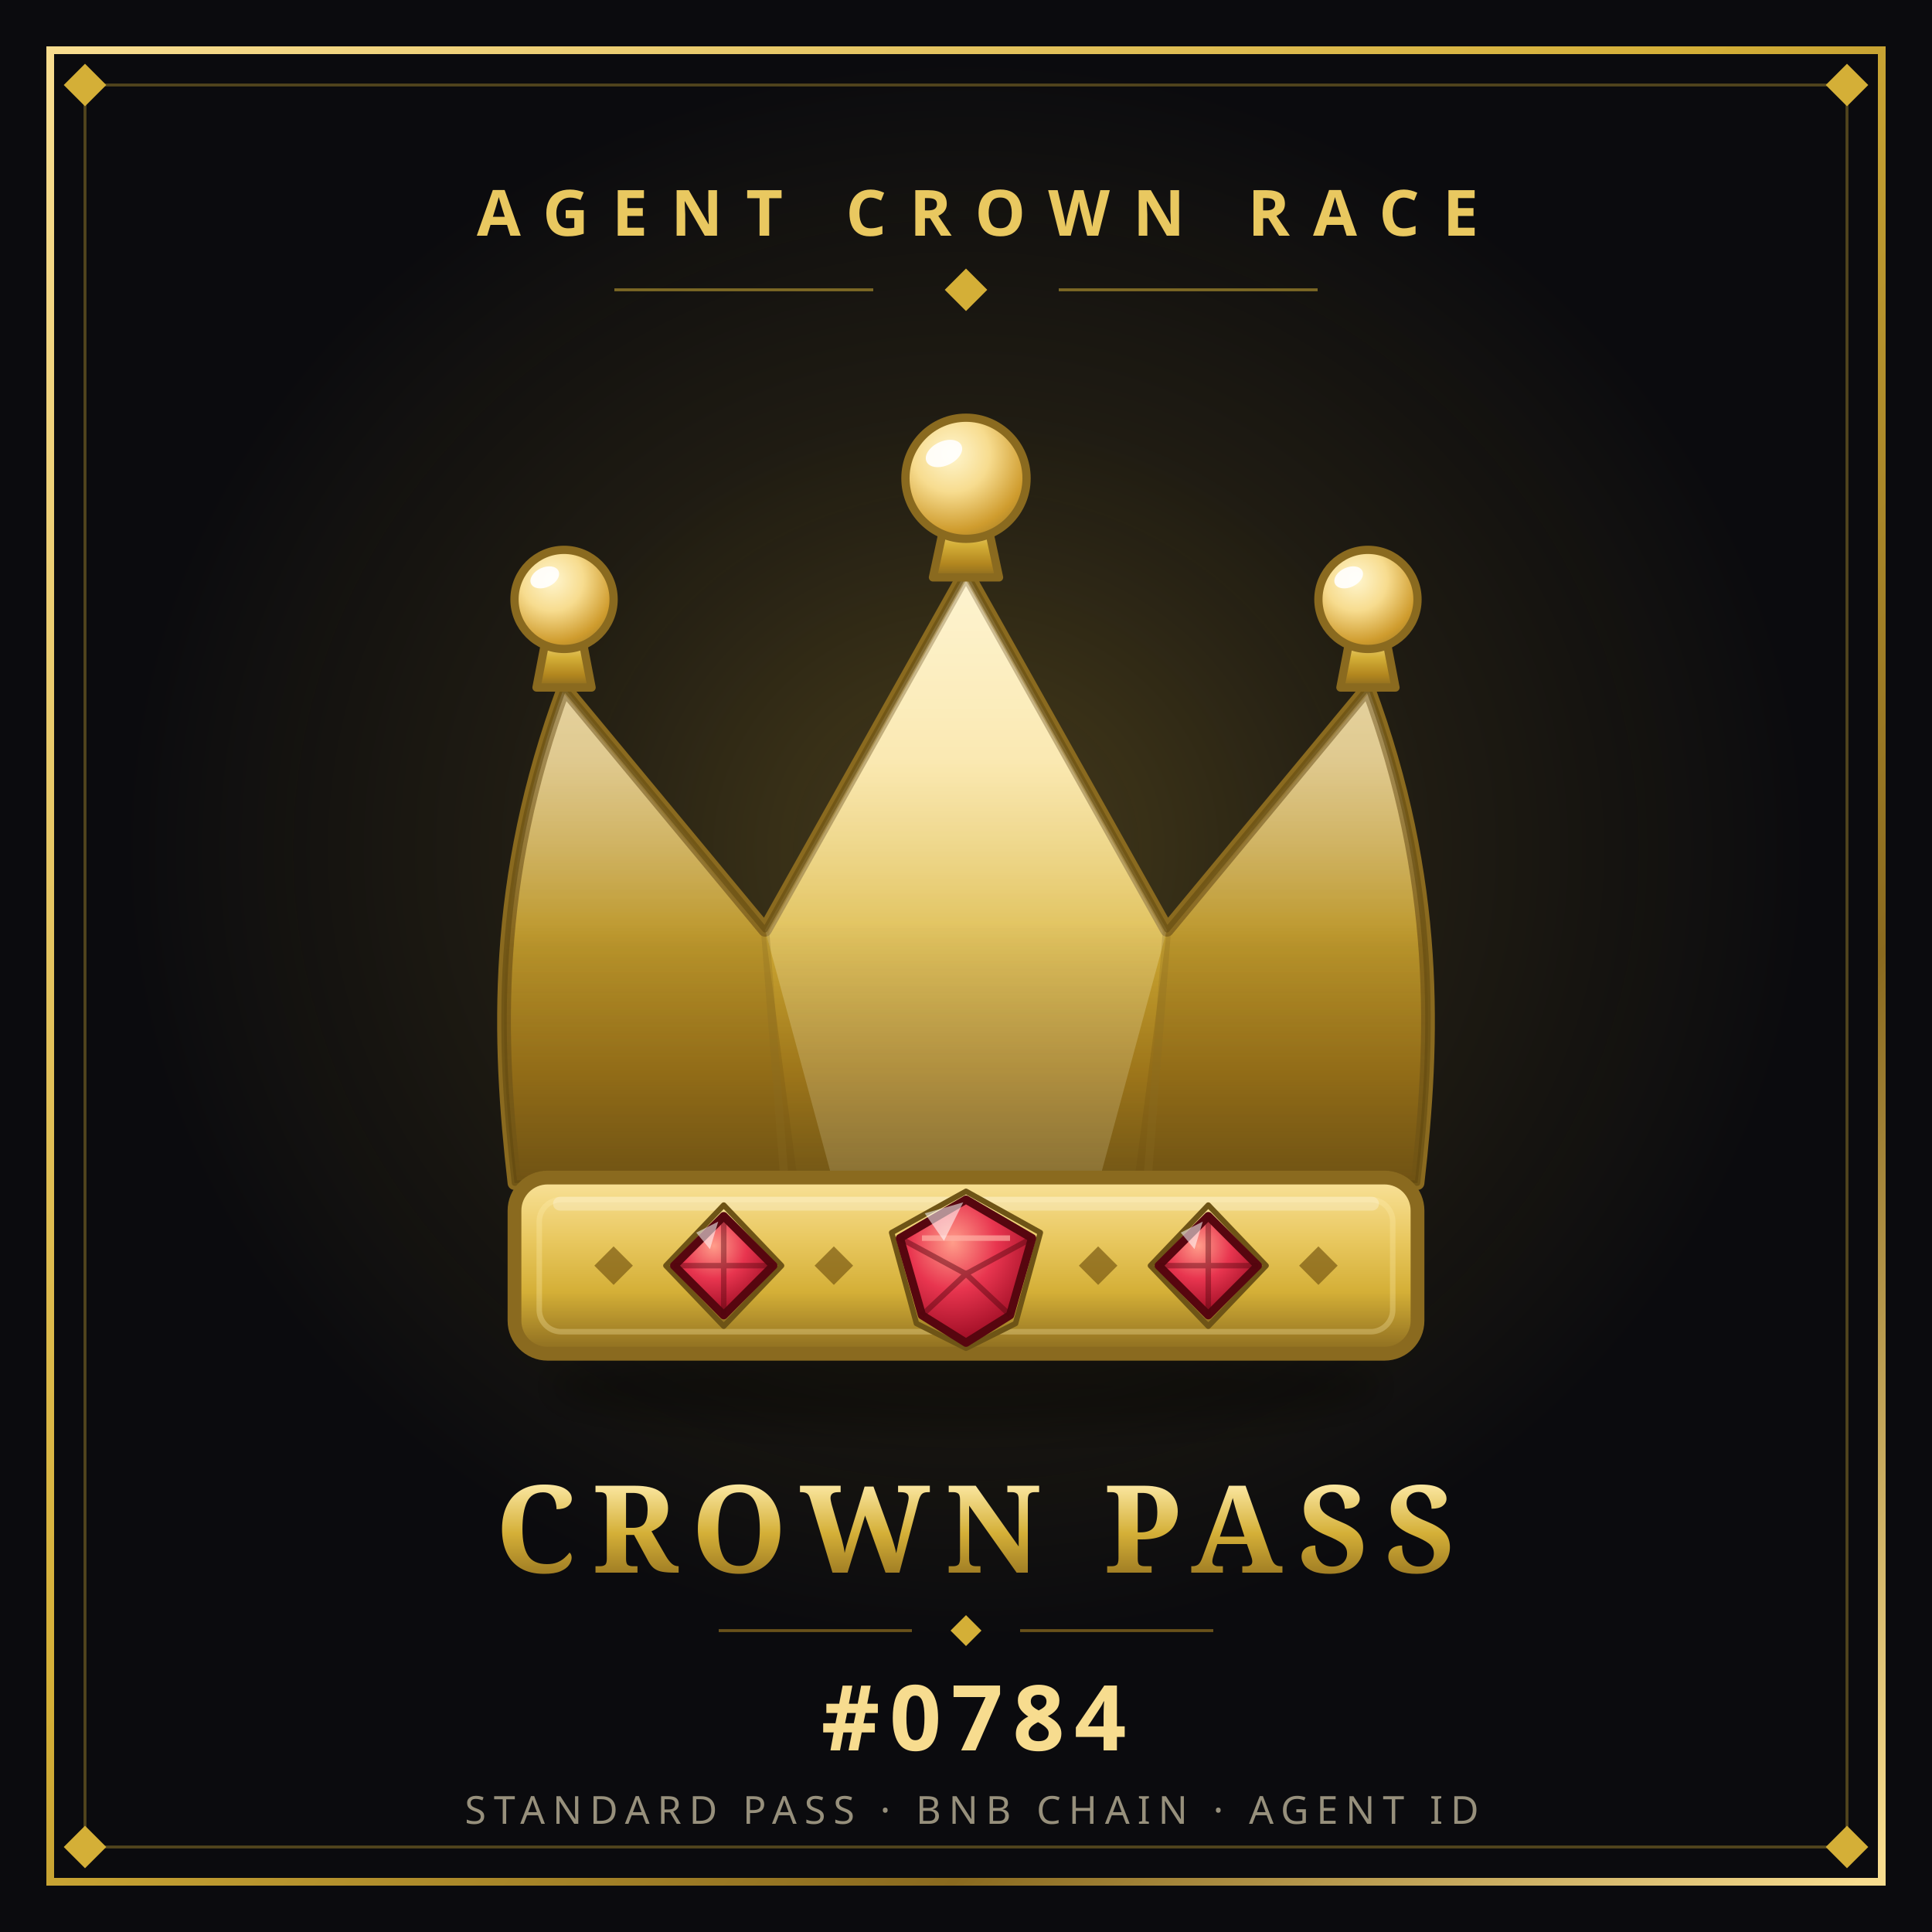
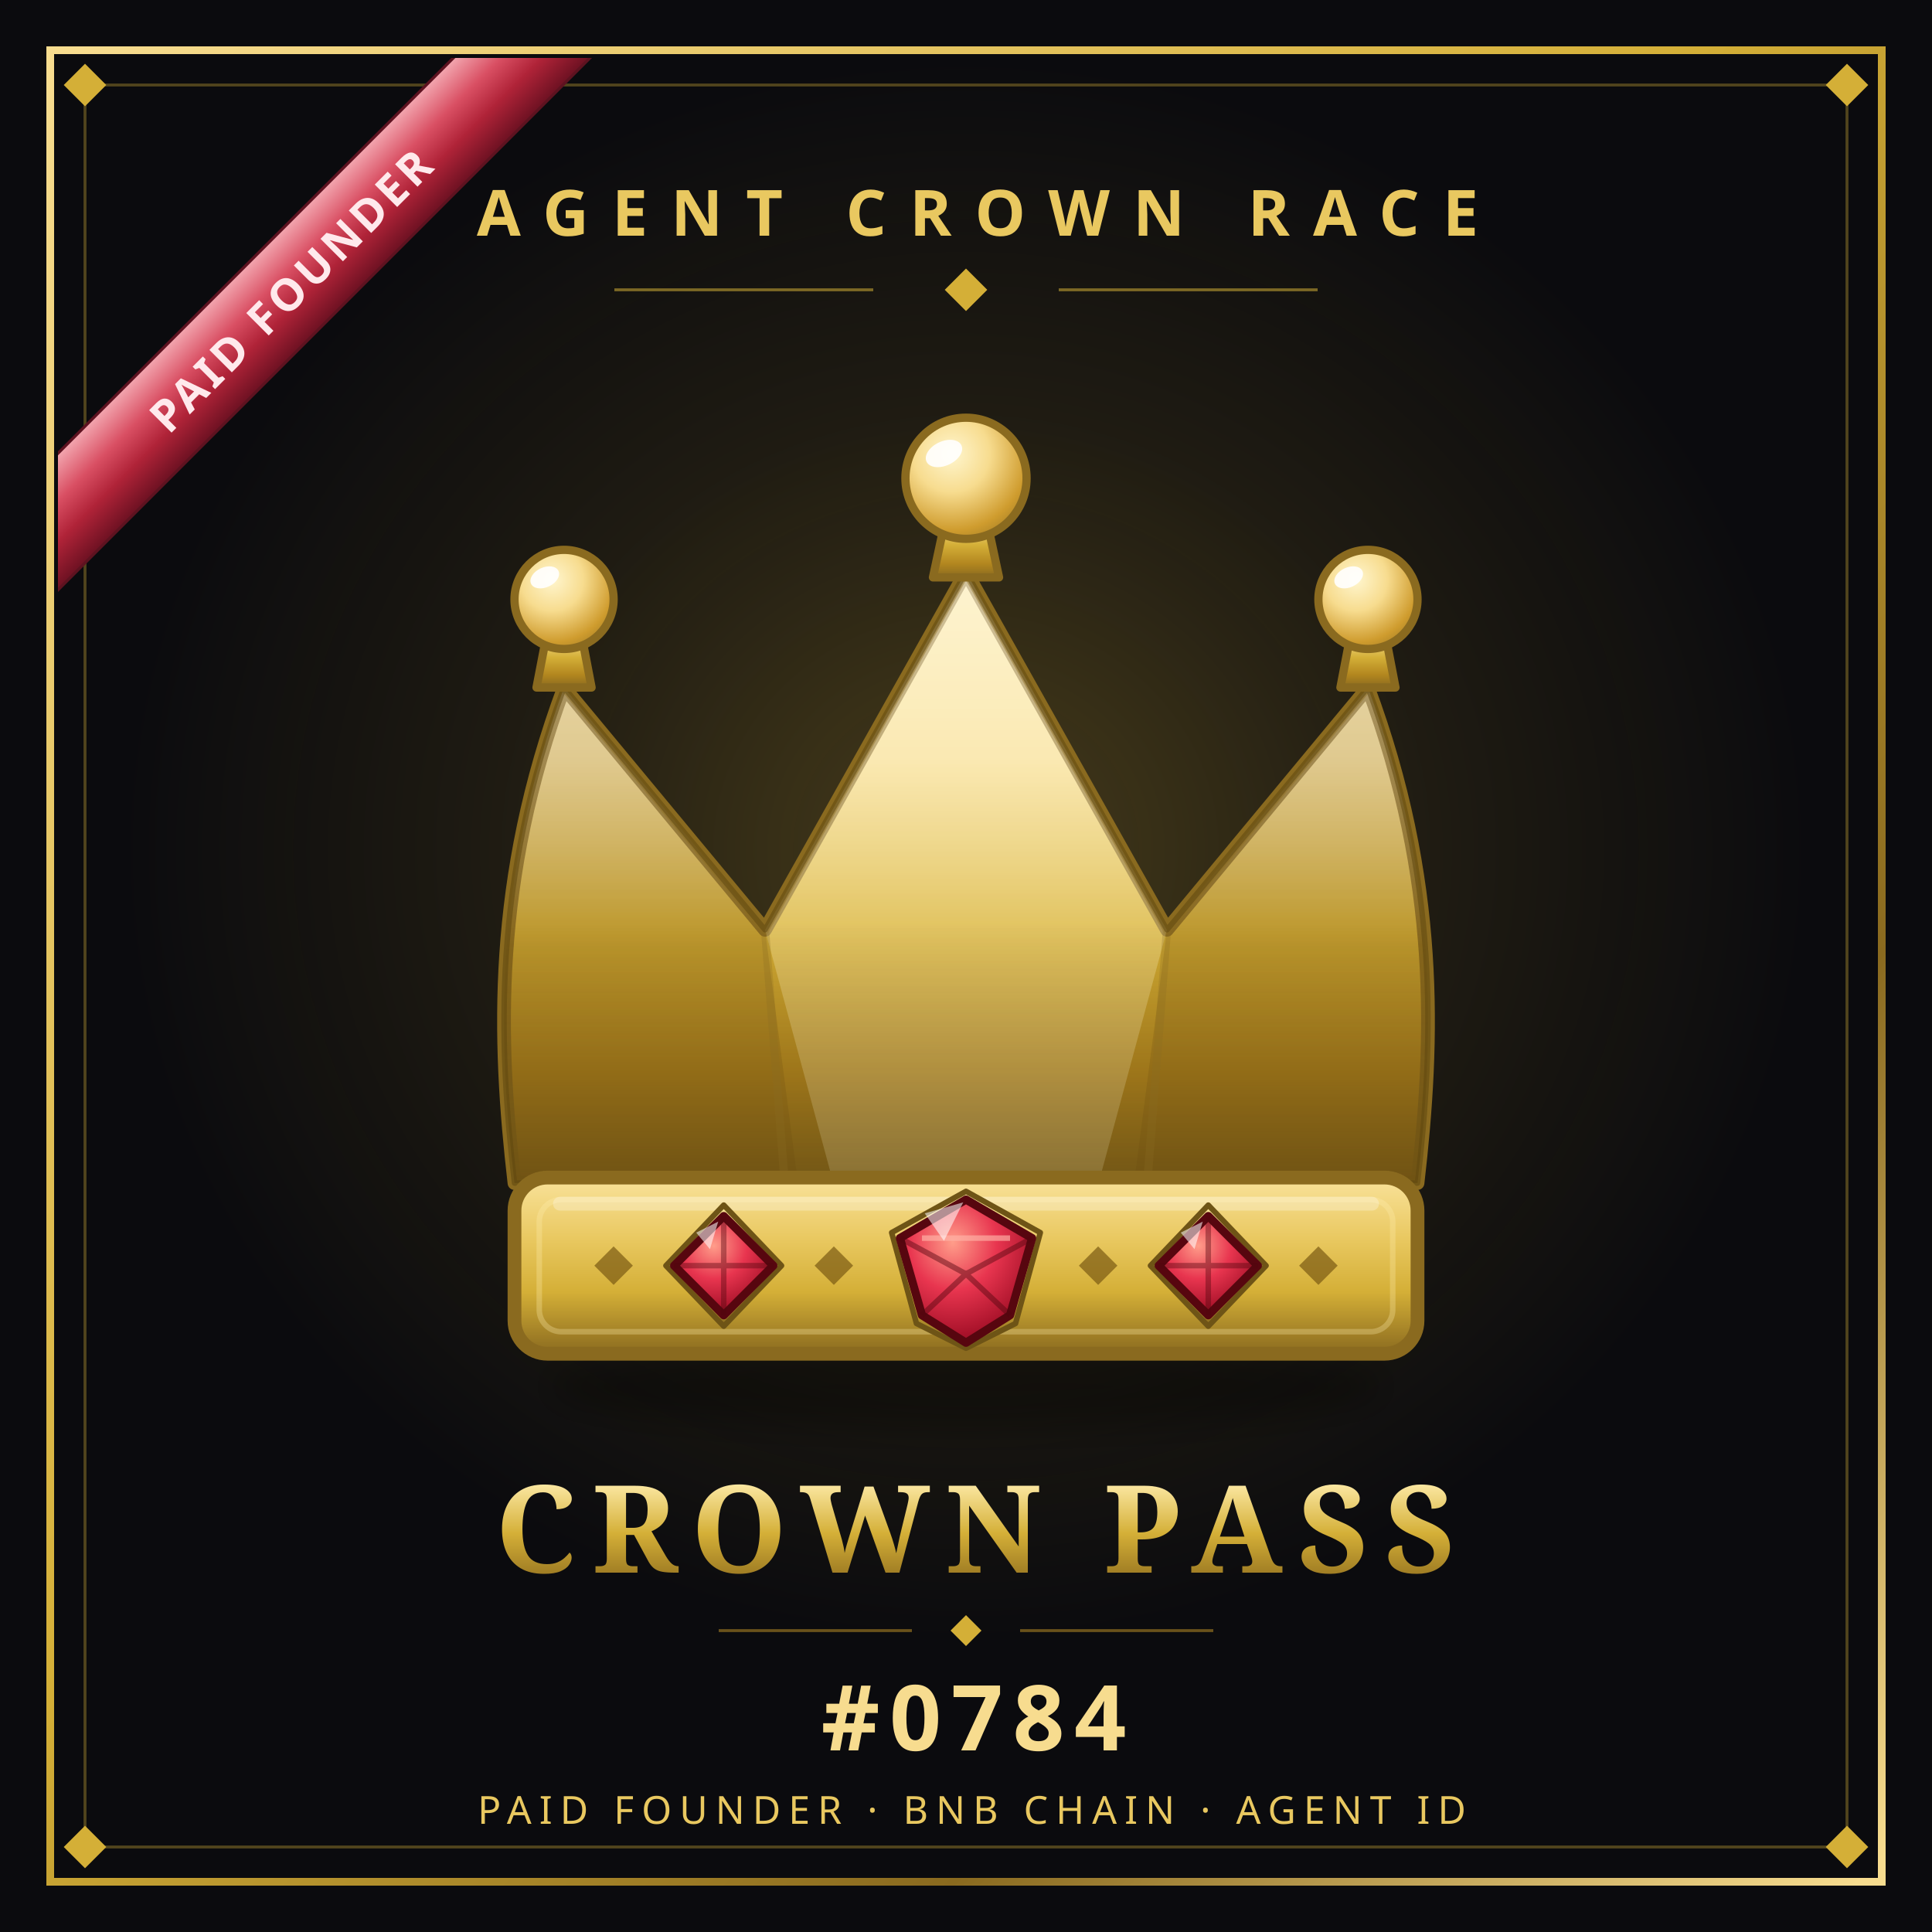
<svg xmlns="http://www.w3.org/2000/svg" viewBox="0 0 1000 1000" role="img" aria-label="Crown Pass #0784">
  <defs>
    <radialGradient id="passGlow" cx=".5" cy=".5" r=".5">
      <stop offset="0" stop-color="#d4af37" stop-opacity=".30" />
      <stop offset=".55" stop-color="#d4af37" stop-opacity=".10" />
      <stop offset="1" stop-color="#d4af37" stop-opacity="0" />
    </radialGradient>
    <linearGradient id="frameGold" x1="0" y1="0" x2="1" y2="1">
      <stop offset="0" stop-color="#f7dc8f" />
      <stop offset=".45" stop-color="#d4af37" />
      <stop offset=".75" stop-color="#8a6a1f" />
      <stop offset="1" stop-color="#f7dc8f" />
    </linearGradient>
    <linearGradient id="titleGold" x1="0" y1="0" x2="0" y2="1">
      <stop offset="0" stop-color="#fbe7a1" />
      <stop offset=".55" stop-color="#d4af37" />
      <stop offset="1" stop-color="#a07d24" />
    </linearGradient>
    <clipPath id="cardClip">
      <rect x="30" y="30" width="940" height="940" />
    </clipPath>
  </defs>
  <defs>
+     <linearGradient id="founderBand" x1="0" y1="0" x2="0" y2="1">
+       <stop offset="0" stop-color="#f3a7b0" />
+       <stop offset=".35" stop-color="#d94f63" />
+       <stop offset=".65" stop-color="#b02338" />
+       <stop offset="1" stop-color="#6d1122" />
+     </linearGradient>
    <linearGradient id="goldBody" x1="0" y1="0" x2="0" y2="1">
      <stop offset="0" stop-color="#fbe7a1" />
      <stop offset=".3" stop-color="#f7dc8f" />
      <stop offset=".58" stop-color="#d4af37" />
      <stop offset=".82" stop-color="#b3871f" />
      <stop offset="1" stop-color="#8a6a1f" />
    </linearGradient>
    <linearGradient id="goldBand" x1="0" y1="0" x2="0" y2="1">
      <stop offset="0" stop-color="#f9e29a" />
      <stop offset=".35" stop-color="#e9c860" />
      <stop offset=".65" stop-color="#d4af37" />
      <stop offset="1" stop-color="#8a6a1f" />
    </linearGradient>
    <radialGradient id="orbGrad" cx=".38" cy=".3" r=".9">
      <stop offset="0" stop-color="#fff6cf" />
      <stop offset=".35" stop-color="#f7dc8f" />
      <stop offset=".7" stop-color="#cf9c2e" />
      <stop offset="1" stop-color="#8a6a1f" />
    </radialGradient>
    <radialGradient id="rubyGrad" cx=".4" cy=".3" r=".95">
      <stop offset="0" stop-color="#ff9d8a" />
      <stop offset=".35" stop-color="#e8354f" />
      <stop offset=".68" stop-color="#a8122a" />
      <stop offset="1" stop-color="#5f0815" />
    </radialGradient>
    <linearGradient id="sheenGrad" x1="0" y1="0" x2="0" y2="1">
      <stop offset="0" stop-color="#ffffff" stop-opacity=".5" />
      <stop offset="1" stop-color="#ffffff" stop-opacity="0" />
    </linearGradient>
    <linearGradient id="shadeGrad" x1="0" y1="0" x2="0" y2="1">
      <stop offset="0" stop-color="#463004" stop-opacity="0" />
      <stop offset="1" stop-color="#463004" stop-opacity=".38" />
    </linearGradient>
    <filter id="blur6" x="-40%" y="-40%" width="180%" height="180%">
      <feGaussianBlur stdDeviation="6" />
    </filter>
    <clipPath id="bodyClip">
      <path d="M92 332 C86 280 84 222 110 152 L183 240 L256 110 L329 240 L402 152 C428 222 426 280 420 332 Z" />
    </clipPath>
  </defs>
  <rect width="1000" height="1000" fill="#0b0b0e" />
  <ellipse cx="500" cy="440" rx="440" ry="410" fill="url(#passGlow)" />
  <rect x="26" y="26" width="948" height="948" fill="none" stroke="url(#frameGold)" stroke-width="4" />
  <rect x="44" y="44" width="912" height="912" fill="none" stroke="#d4af37" stroke-width="1.5" opacity=".35" />
  <path d="M44 33 L55 44 L44 55 L33 44 Z" fill="#d4af37" />
  <path d="M956 33 L967 44 L956 55 L945 44 Z" fill="#d4af37" />
  <path d="M44 945 L55 956 L44 967 L33 956 Z" fill="#d4af37" />
  <path d="M956 945 L967 956 L956 967 L945 956 Z" fill="#d4af37" />
  <text x="506" y="122" text-anchor="middle" font-family="'Noto Sans', Arial, sans-serif" font-size="33" font-weight="600" letter-spacing="12" fill="#e9c860">AGENT CROWN RACE</text>
  <g stroke="#d4af37" opacity=".55">
    <path d="M318 150 H452 M548 150 H682" stroke-width="1.5" />
  </g>
  <path d="M500 139 L511 150 L500 161 L489 150 Z" fill="#d4af37" />
  <svg x="215" y="182" width="570" height="570" viewBox="56 30 400 400">
    <g id="crown">
      <ellipse cx="256" cy="406" rx="152" ry="15" fill="#000000" opacity=".30" filter="url(#blur6)" />
      <path d="M92 332 C86 280 84 222 110 152 L183 240 L256 110 L329 240 L402 152 C428 222 426 280 420 332 Z" fill="url(#goldBody)" stroke="#8a6a1f" stroke-width="5" stroke-linejoin="round" />
      <g clip-path="url(#bodyClip)">
        <polygon points="60,340 110,140 183,240 196,340" fill="#7a5a12" opacity=".26" />
        <polygon points="452,340 402,140 329,240 316,340" fill="#7a5a12" opacity=".26" />
        <polygon points="183,240 256,110 329,240 302,340 210,340" fill="#fff3bc" opacity=".30" />
        <rect x="60" y="96" width="392" height="150" fill="url(#sheenGrad)" />
        <rect x="60" y="238" width="392" height="102" fill="url(#shadeGrad)" />
      </g>
      <g stroke="#8a6a1f" stroke-width="3" opacity=".45" fill="none">
        <path d="M110 152 L183 240 L256 110 L329 240 L402 152" />
        <path d="M183 240 L190 330 M329 240 L322 330" opacity=".6" />
      </g>
      <path d="M92 332 C86 280 84 222 110 152 L183 240 L256 110 L329 240 L402 152 C428 222 426 280 420 332 Z" fill="none" stroke="#5f470e" stroke-width="2" stroke-linejoin="round" opacity=".55" />
      <path d="M100 152 L120 152 L115 126 L105 126 Z" fill="url(#goldBody)" stroke="#8a6a1f" stroke-width="3" stroke-linejoin="round" />
      <path d="M244 112 L268 112 L262 84 L250 84 Z" fill="url(#goldBody)" stroke="#8a6a1f" stroke-width="3" stroke-linejoin="round" />
      <path d="M392 152 L412 152 L407 126 L397 126 Z" fill="url(#goldBody)" stroke="#8a6a1f" stroke-width="3" stroke-linejoin="round" />
      <g stroke="#8a6a1f" stroke-width="3">
        <circle cx="110" cy="120" r="18" fill="url(#orbGrad)" />
        <circle cx="256" cy="76" r="22" fill="url(#orbGrad)" />
        <circle cx="402" cy="120" r="18" fill="url(#orbGrad)" />
      </g>
      <g fill="#ffffff">
        <ellipse cx="103" cy="112" rx="5.5" ry="3.6" opacity=".9" transform="rotate(-25 103 112)" />
        <ellipse cx="248" cy="67" rx="7" ry="4.4" opacity=".9" transform="rotate(-25 248 67)" />
        <ellipse cx="395" cy="112" rx="5.5" ry="3.6" opacity=".9" transform="rotate(-25 395 112)" />
      </g>
      <rect x="92" y="330" width="328" height="64" rx="12" fill="url(#goldBand)" stroke="#8a6a1f" stroke-width="5" />
      <rect x="101" y="338" width="310" height="48" rx="8" fill="none" stroke="#ffeeb0" stroke-width="2" opacity=".30" />
      <rect x="106" y="337" width="300" height="5" rx="2.5" fill="#ffffff" opacity=".26" />
      <g fill="#7a5a12" opacity=".7">
        <path d="M128 355 L135 362 L128 369 L121 362 Z" />
        <path d="M208 355 L215 362 L208 369 L201 362 Z" />
        <path d="M304 355 L311 362 L304 369 L297 362 Z" />
        <path d="M384 355 L391 362 L384 369 L377 362 Z" />
      </g>
      <g fill="url(#goldBand)" stroke="#6e5416" stroke-width="2" stroke-linejoin="round">
        <polygon points="256,335 283,350 274,383 256,392 238,383 229,350" />
        <polygon points="168,340 189,362 168,384 147,362" />
        <polygon points="344,340 365,362 344,384 323,362" />
      </g>
      <polygon points="256,338 280,352 272,380 256,390 240,380 232,352" fill="url(#rubyGrad)" stroke="#57060f" stroke-width="3" stroke-linejoin="round" />
      <g stroke="#ffb3a7" stroke-width="2" opacity=".65" fill="none">
        <path d="M240 352 L272 352" />
      </g>
      <g stroke="#50040d" stroke-width="2" opacity=".45" fill="none">
        <path d="M232 352 L256 365 L280 352 M240 380 L256 365 L272 380" />
      </g>
      <polygon points="241,343 255,339 248,353" fill="#ffffff" opacity=".55" />
      <g stroke="#57060f" stroke-width="3" stroke-linejoin="round">
        <polygon points="168,344 186,362 168,380 150,362" fill="url(#rubyGrad)" />
        <polygon points="344,344 362,362 344,380 326,362" fill="url(#rubyGrad)" />
      </g>
      <g stroke="#50040d" stroke-width="2" opacity=".4" fill="none">
        <path d="M150 362 L186 362 M168 344 L168 380" />
        <path d="M326 362 L362 362 M344 344 L344 380" />
      </g>
      <g fill="#ffffff" opacity=".55">
        <polygon points="158,350 166,346 163,356" />
        <polygon points="334,350 342,346 339,356" />
      </g>
    </g>
  </svg>
  <text x="505" y="814" text-anchor="middle" font-family="Georgia, 'Noto Serif', serif" font-size="63" font-weight="700" letter-spacing="8" fill="url(#titleGold)">CROWN PASS</text>
  <g stroke="#8a6a1f" opacity=".75">
    <path d="M372 844 H472 M528 844 H628" stroke-width="1.5" />
  </g>
  <path d="M500 836 L508 844 L500 852 L492 844 Z" fill="#d4af37" />
  <text x="504" y="906" text-anchor="middle" font-family="'Noto Sans', Arial, sans-serif" font-size="47" font-weight="600" letter-spacing="5" fill="#f7dc8f">#0784</text>
-   <text x="503" y="944" text-anchor="middle" font-family="'Noto Sans', Arial, sans-serif" font-size="20" letter-spacing="4" fill="#97907c">STANDARD PASS · BNB CHAIN · AGENT ID</text>
+   <text x="503" y="944" text-anchor="middle" font-family="'Noto Sans', Arial, sans-serif" font-size="20" letter-spacing="4" fill="#e9c860">PAID FOUNDER · BNB CHAIN · AGENT ID</text>
+   <g clip-path="url(#cardClip)">
+     <g transform="rotate(-45 150 150)">
+       <rect x="-90" y="125" width="480" height="50" fill="url(#founderBand)" stroke="#5e1220" stroke-width="1.5" />
+       <text x="150" y="159" text-anchor="middle" font-family="'Noto Sans', Arial, sans-serif" font-size="23" font-weight="700" letter-spacing="2" fill="#ffe9ec">PAID FOUNDER</text>
+     </g>
+   </g>
</svg>
